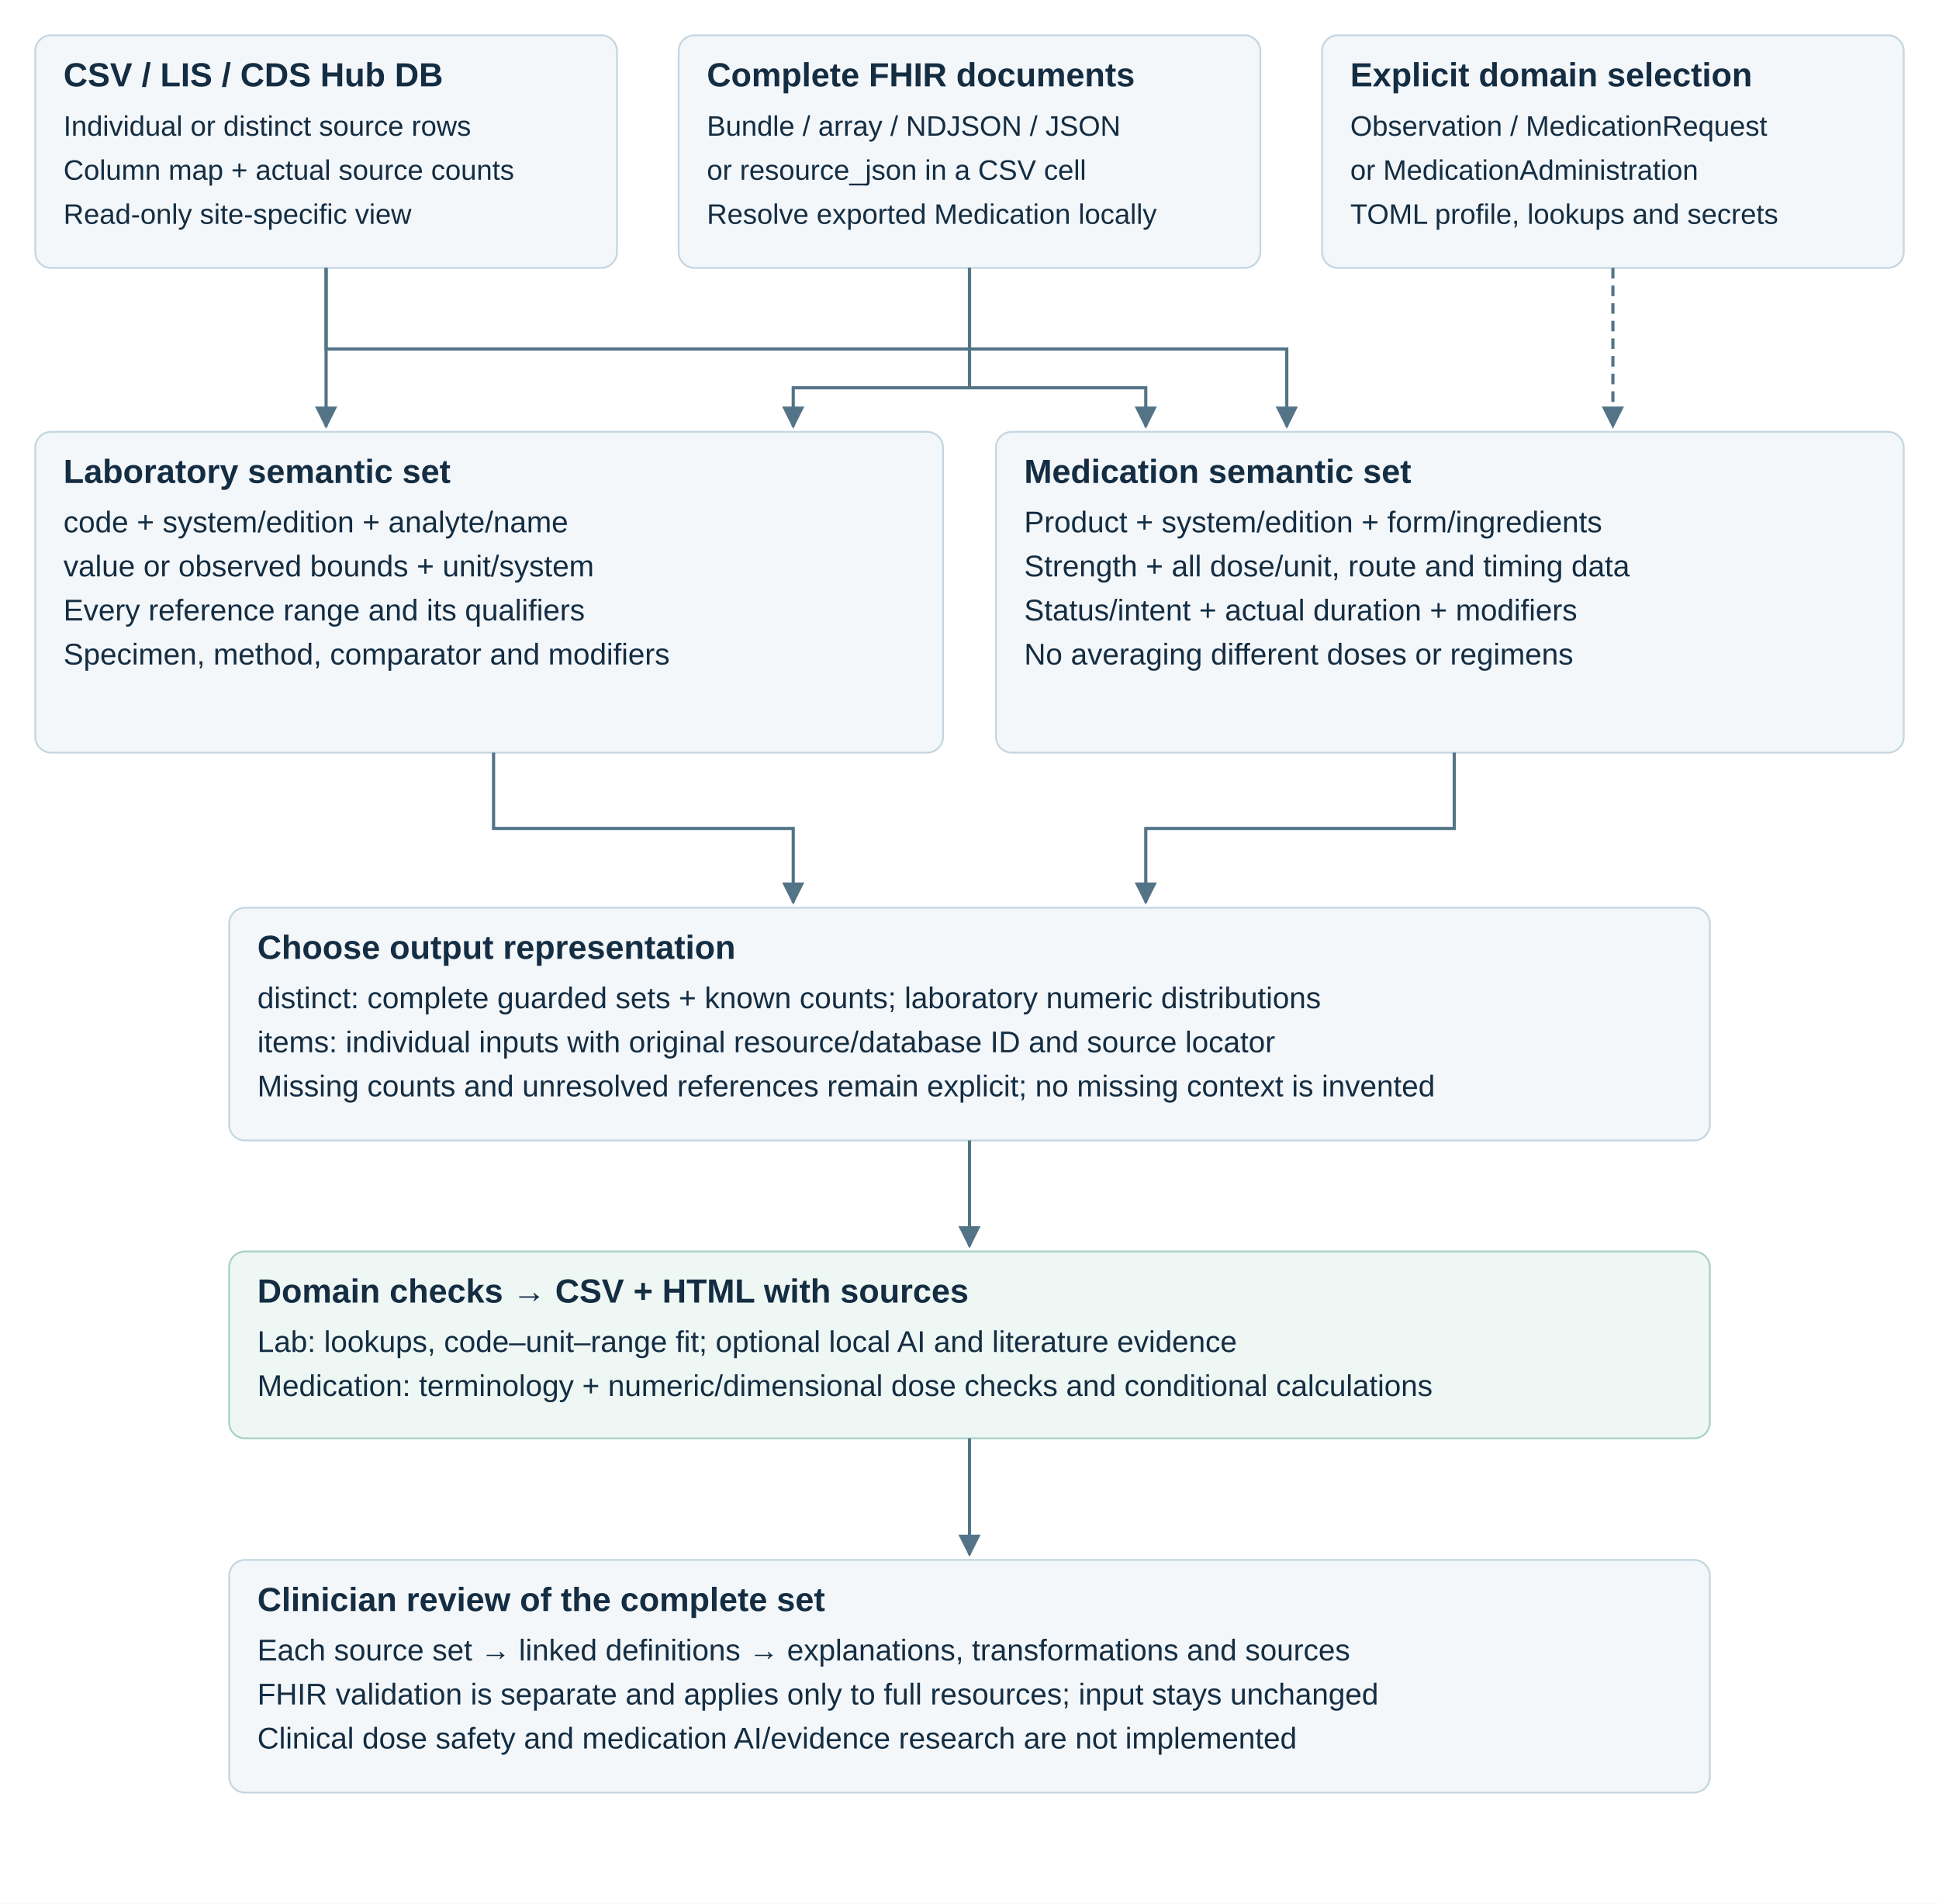
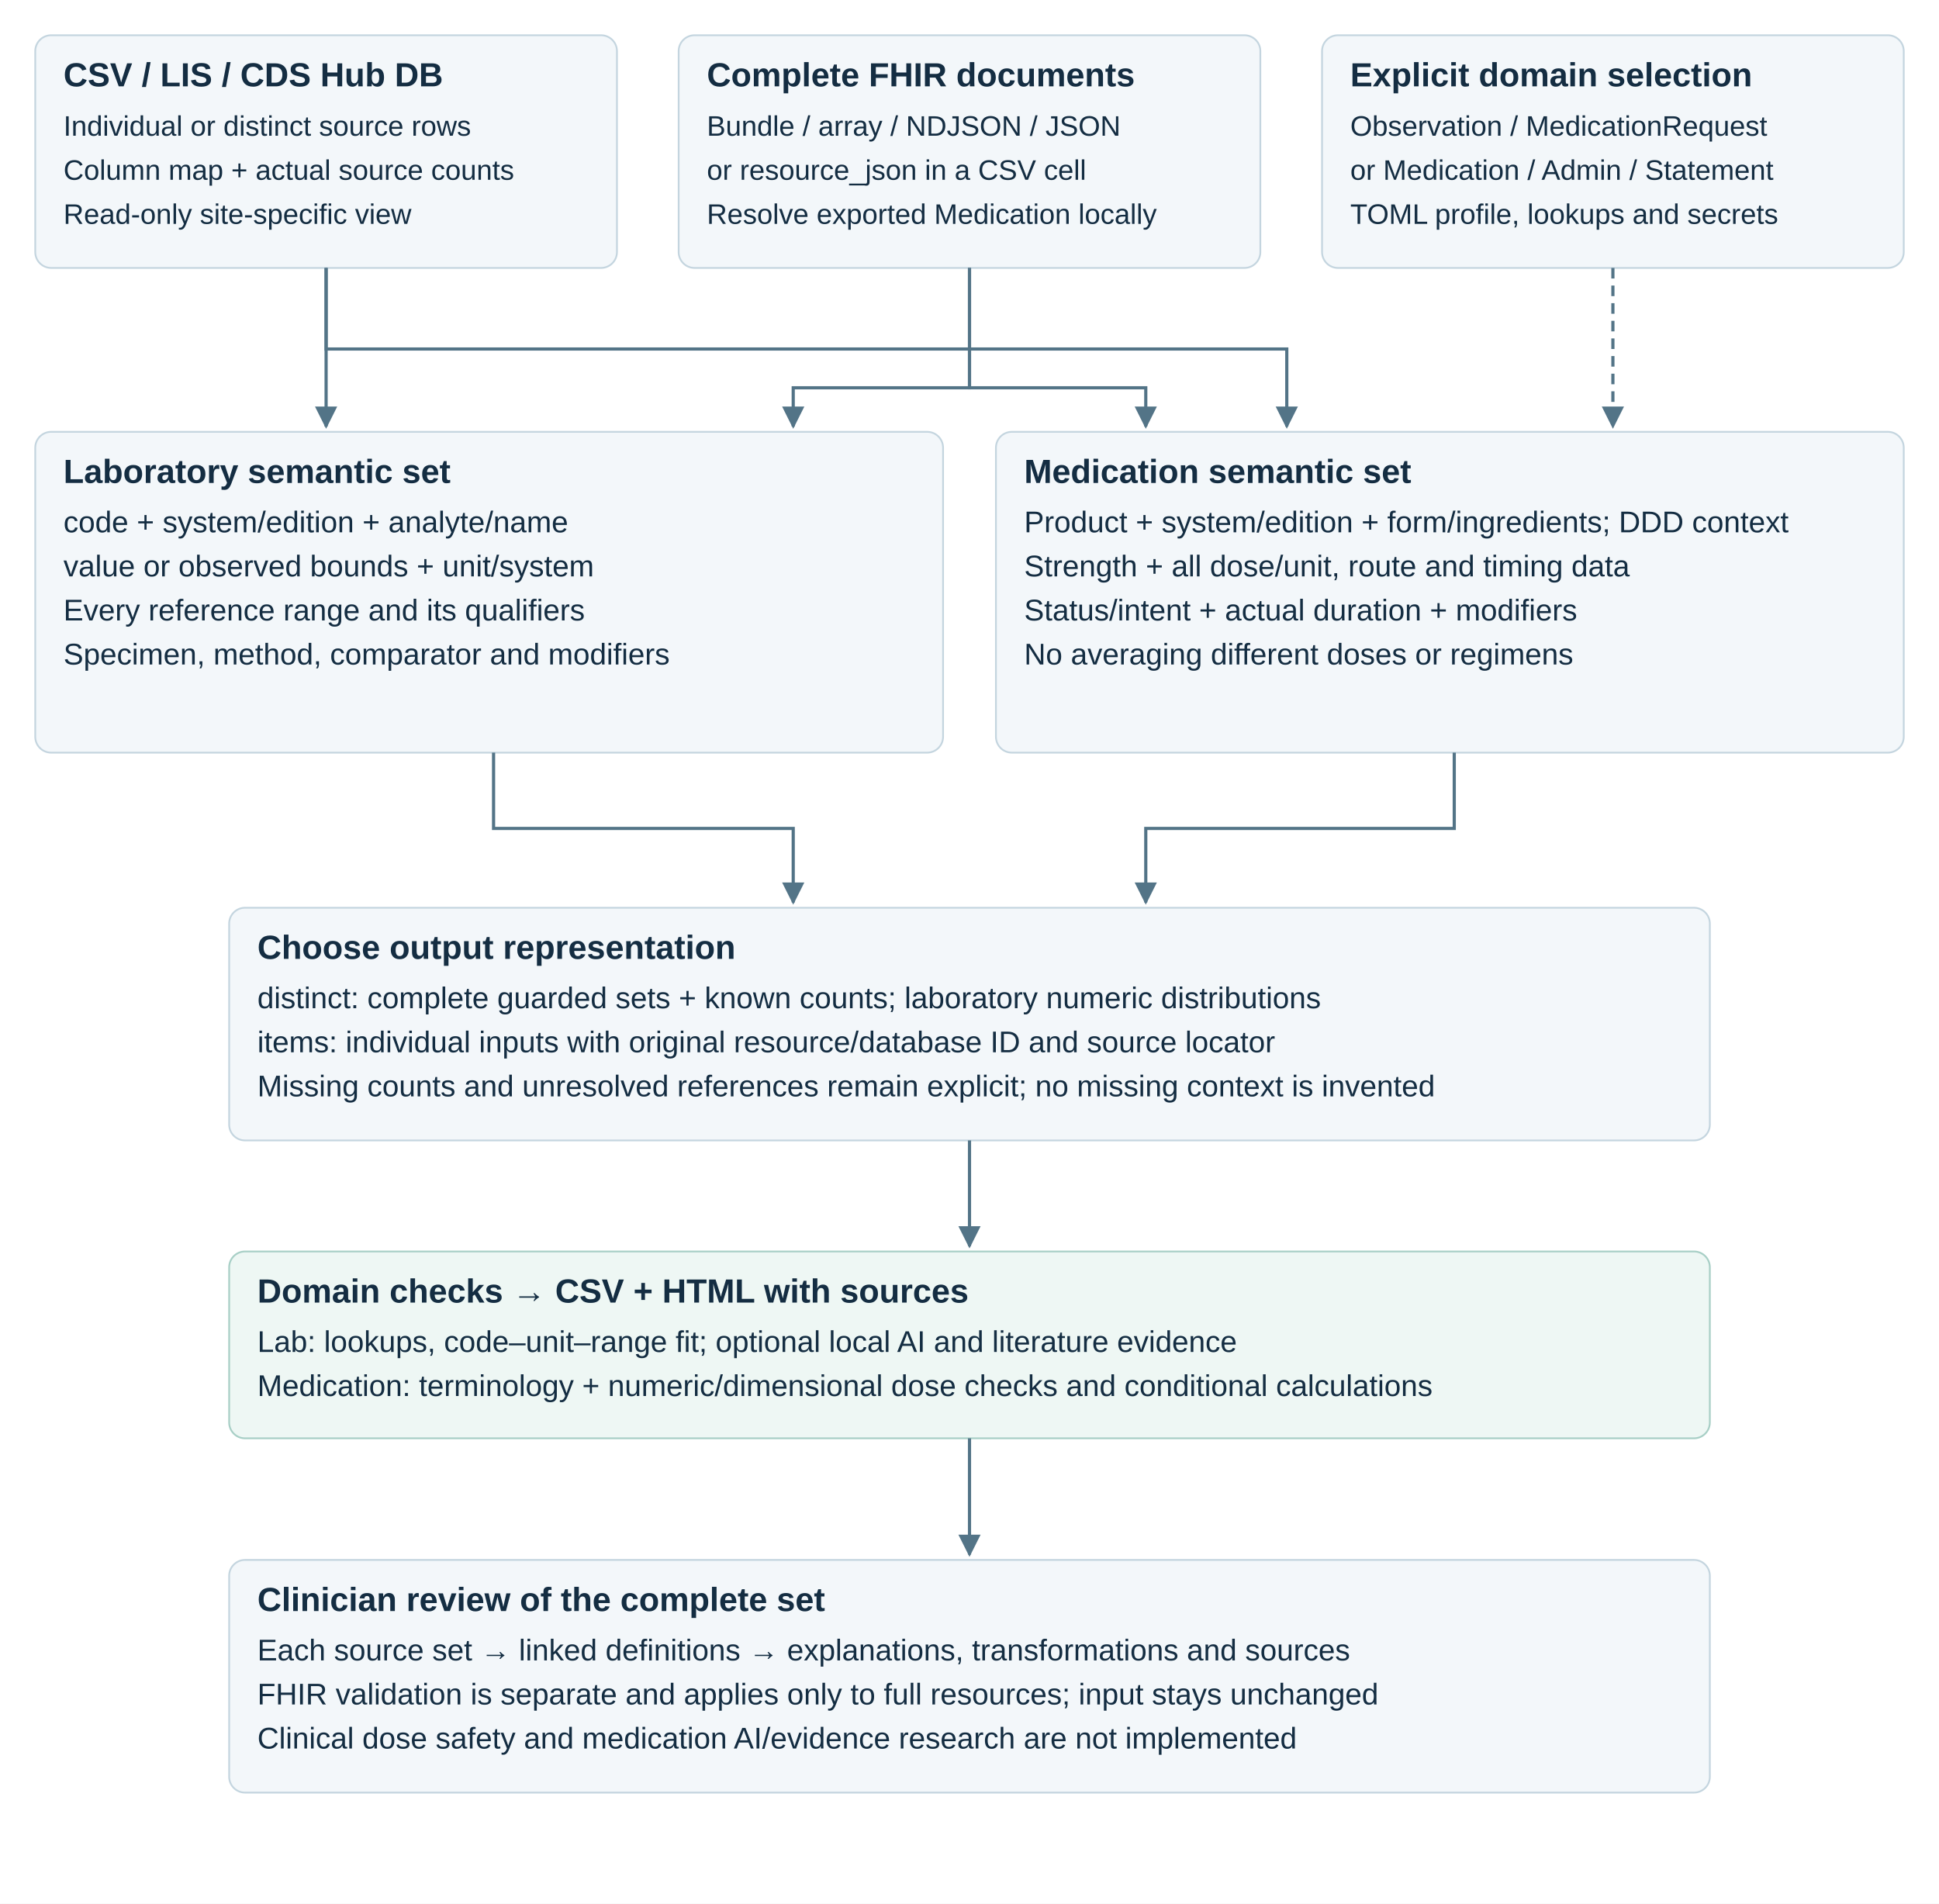
<svg xmlns="http://www.w3.org/2000/svg" width="1100" height="1080" viewBox="0 0 1100 1080" role="img" aria-labelledby="title desc">
  <defs>
    <marker id="arrow" viewBox="0 0 10 10" refX="9" refY="5" markerWidth="7" markerHeight="7" orient="auto-start-reverse">
      <path d="M0 0 L10 5 L0 10z" fill="#537487" />
    </marker>
  </defs>
  <style>text{font-family:Arial,sans-serif;fill:#142d42}.heading{font-size:19px;font-weight:700}.body{font-size:17px}.label{font-size:14px;fill:#526978}</style>
  <rect width="1100" height="100%" fill="white" />
  <g data-node="CSV">
    <rect x="20" y="20" width="330" height="132" rx="9" fill="#f3f7fa" stroke="#c4d5df" />
    <text x="36" y="49" class="heading">CSV / LIS / CDS Hub DB</text>
    <text x="36" y="77" class="body" style="font-size:16px">Individual or distinct source rows</text>
    <text x="36" y="102" class="body" style="font-size:16px">Column map + actual source counts</text>
    <text x="36" y="127" class="body" style="font-size:16px">Read-only site-specific view</text>
  </g>
  <g data-node="FHIR">
    <rect x="385" y="20" width="330" height="132" rx="9" fill="#f3f7fa" stroke="#c4d5df" />
    <text x="401" y="49" class="heading">Complete FHIR documents</text>
    <text x="401" y="77" class="body" style="font-size:16px">Bundle / array / NDJSON / JSON</text>
    <text x="401" y="102" class="body" style="font-size:16px">or resource_json in a CSV cell</text>
    <text x="401" y="127" class="body" style="font-size:16px">Resolve exported Medication locally</text>
  </g>
  <g data-node="CONFIG">
    <rect x="750" y="20" width="330" height="132" rx="9" fill="#f3f7fa" stroke="#c4d5df" />
    <text x="766" y="49" class="heading">Explicit domain selection</text>
    <text x="766" y="77" class="body" style="font-size:16px">Observation / MedicationRequest</text>
-     <text x="766" y="102" class="body" style="font-size:16px">or MedicationAdministration</text>
+     <text x="766" y="102" class="body" style="font-size:16px">or Medication / Admin / Statement</text>
    <text x="766" y="127" class="body" style="font-size:16px">TOML profile, lookups and secrets</text>
  </g>
  <g data-node="LAB">
    <rect x="20" y="245" width="515" height="182" rx="9" fill="#f3f7fa" stroke="#c4d5df" />
    <text x="36" y="274" class="heading">Laboratory semantic set</text>
    <text x="36" y="302" class="body">code + system/edition + analyte/name</text>
    <text x="36" y="327" class="body">value or observed bounds + unit/system</text>
    <text x="36" y="352" class="body">Every reference range and its qualifiers</text>
    <text x="36" y="377" class="body">Specimen, method, comparator and modifiers</text>
  </g>
  <g data-node="MED">
    <rect x="565" y="245" width="515" height="182" rx="9" fill="#f3f7fa" stroke="#c4d5df" />
    <text x="581" y="274" class="heading">Medication semantic set</text>
-     <text x="581" y="302" class="body">Product + system/edition + form/ingredients</text>
+     <text x="581" y="302" class="body">Product + system/edition + form/ingredients; DDD context</text>
    <text x="581" y="327" class="body">Strength + all dose/unit, route and timing data</text>
    <text x="581" y="352" class="body">Status/intent + actual duration + modifiers</text>
    <text x="581" y="377" class="body">No averaging different doses or regimens</text>
  </g>
  <g data-node="GROUP">
    <rect x="130" y="515" width="840" height="132" rx="9" fill="#f3f7fa" stroke="#c4d5df" />
    <text x="146" y="544" class="heading">Choose output representation</text>
    <text x="146" y="572" class="body">distinct: complete guarded sets + known counts; laboratory numeric distributions</text>
    <text x="146" y="597" class="body">items: individual inputs with original resource/database ID and source locator</text>
    <text x="146" y="622" class="body">Missing counts and unresolved references remain explicit; no missing context is invented</text>
  </g>
  <g data-node="CHECK">
    <rect x="130" y="710" width="840" height="106" rx="9" fill="#eef7f4" stroke="#a8cfc6" />
    <text x="146" y="739" class="heading">Domain checks → CSV + HTML with sources</text>
    <text x="146" y="767" class="body">Lab: lookups, code–unit–range fit; optional local AI and literature evidence</text>
    <text x="146" y="792" class="body">Medication: terminology + numeric/dimensional dose checks and conditional calculations</text>
  </g>
  <g data-node="REVIEW">
    <rect x="130" y="885" width="840" height="132" rx="9" fill="#f3f7fa" stroke="#c4d5df" />
    <text x="146" y="914" class="heading">Clinician review of the complete set</text>
    <text x="146" y="942" class="body">Each source set → linked definitions → explanations, transformations and sources</text>
    <text x="146" y="967" class="body">FHIR validation is separate and applies only to full resources; input stays unchanged</text>
    <text x="146" y="992" class="body">Clinical dose safety and medication AI/evidence research are not implemented</text>
  </g>
  <path data-edge="CSV-LAB" d="M185 152 V242" fill="none" stroke="#537487" stroke-width="1.8" marker-end="url(#arrow)" />
  <path data-edge="CSV-MED" d="M185 152 V198 H730 V242" fill="none" stroke="#537487" stroke-width="1.8" marker-end="url(#arrow)" />
  <path data-edge="FHIR-LAB" d="M550 152 V220 H450 V242" fill="none" stroke="#537487" stroke-width="1.8" marker-end="url(#arrow)" />
  <path data-edge="FHIR-MED" d="M550 152 V220 H650 V242" fill="none" stroke="#537487" stroke-width="1.8" marker-end="url(#arrow)" />
  <path data-edge="CONFIG-MED" d="M915 152 V242" fill="none" stroke="#537487" stroke-width="1.8" stroke-dasharray="6 4" marker-end="url(#arrow)" />
  <path data-edge="LAB-GROUP" d="M280 427 V470 H450 V512" fill="none" stroke="#537487" stroke-width="1.8" marker-end="url(#arrow)" />
  <path data-edge="MED-GROUP" d="M825 427 V470 H650 V512" fill="none" stroke="#537487" stroke-width="1.8" marker-end="url(#arrow)" />
  <path data-edge="GROUP-CHECK" d="M550 647 V707" fill="none" stroke="#537487" stroke-width="1.8" marker-end="url(#arrow)" />
  <path data-edge="CHECK-REVIEW" d="M550 816 V882" fill="none" stroke="#537487" stroke-width="1.8" marker-end="url(#arrow)" />
</svg>
